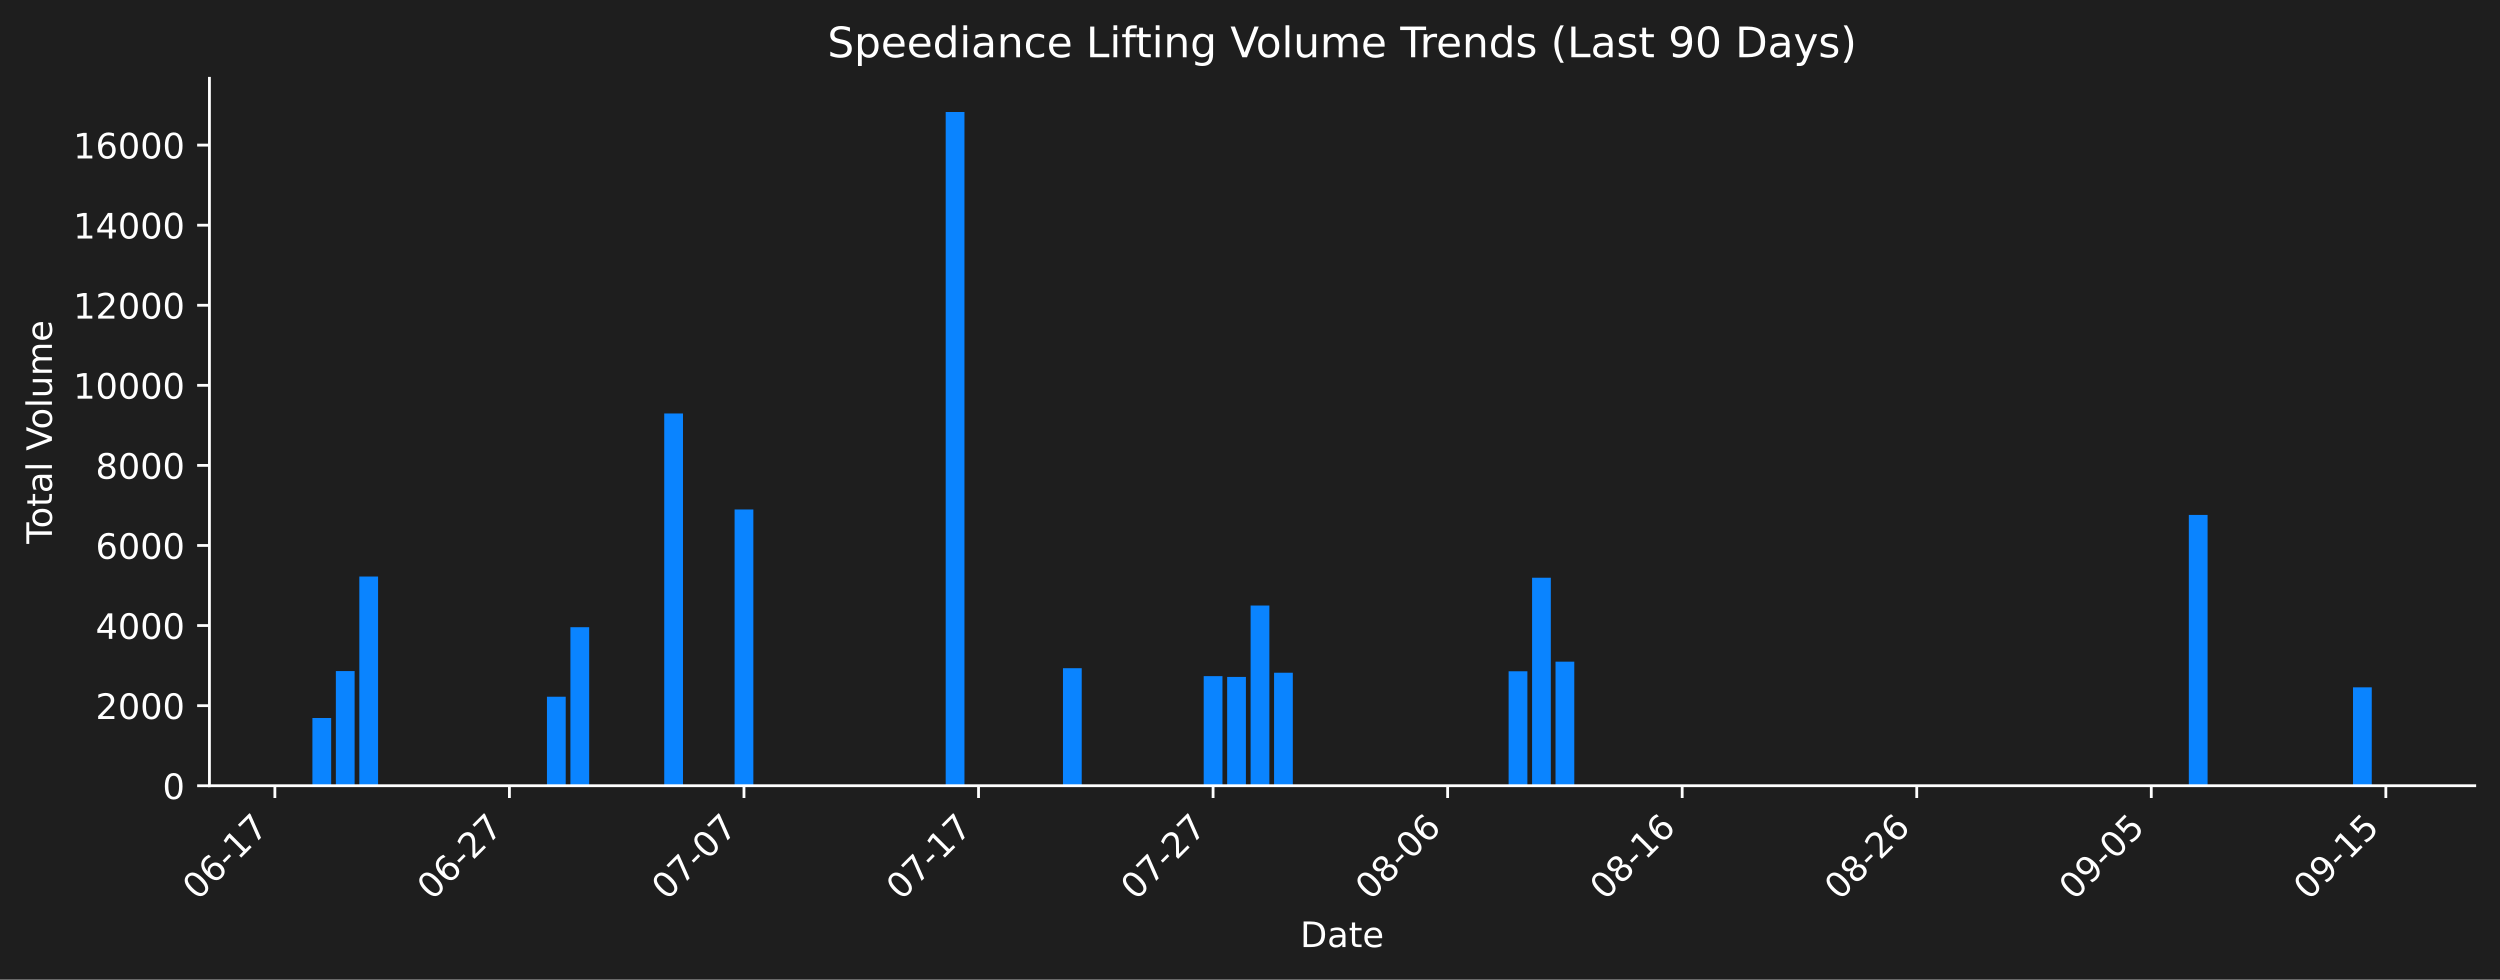
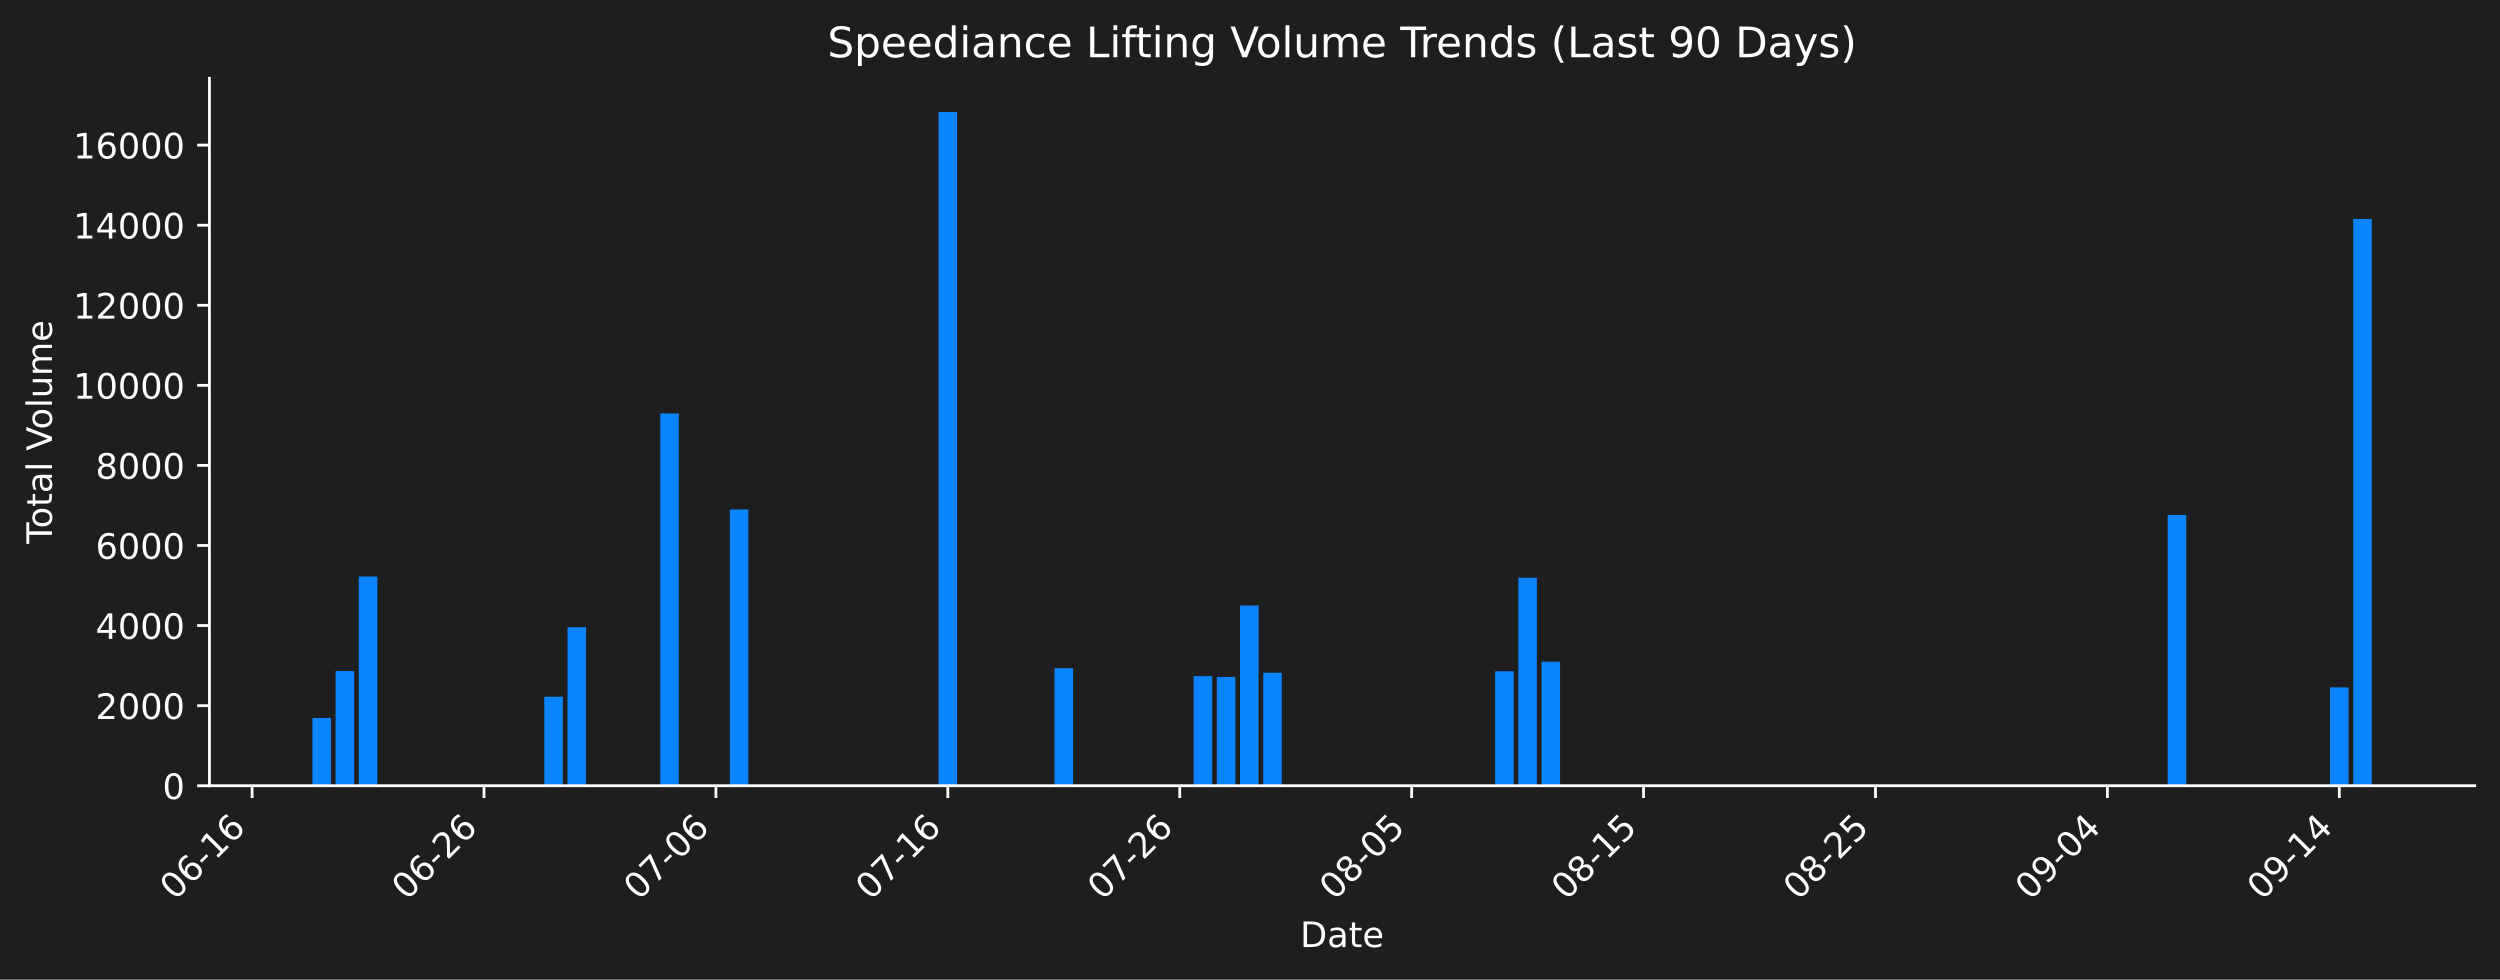
<svg xmlns="http://www.w3.org/2000/svg" xmlns:xlink="http://www.w3.org/1999/xlink" width="712.531pt" height="279.207pt" viewBox="0 0 712.531 279.207" version="1.1">
  <defs>
    <style type="text/css">*{stroke-linejoin: round; stroke-linecap: butt}</style>
  </defs>
  <g id="figure_1">
    <g id="patch_1">
      <path d="M 0 279.207  L 712.531 279.207  L 712.531 0  L 0 0  z " style="fill: #1e1e1e" />
    </g>
    <g id="axes_1">
      <g id="patch_2">
        <path d="M 59.691 223.939  L 705.331 223.939  L 705.331 22.318  L 59.691 22.318  L 59.691 223.939  z " style="fill: none" />
      </g>
      <g id="patch_3">
-         <path d="M 89.038 223.939  L 94.386 223.939  L 94.386 204.645  L 89.038 204.645  z " clip-path="url(#p7c676814a8)" style="fill: #0a84ff" />
+         <path d="M 89.038 223.939  L 94.326 223.939  L 94.326 204.645  L 89.038 204.645  z " clip-path="url(#p0a62af5ac9)" style="fill: #0a84ff" />
      </g>
      <g id="patch_4">
-         <path d="M 95.723 223.939  L 101.071 223.939  L 101.071 191.257  L 95.723 191.257  z " clip-path="url(#p7c676814a8)" style="fill: #0a84ff" />
+         <path d="M 95.648 223.939  L 100.935 223.939  L 100.935 191.257  L 95.648 191.257  z " clip-path="url(#p0a62af5ac9)" style="fill: #0a84ff" />
      </g>
      <g id="patch_5">
-         <path d="M 102.408 223.939  L 107.756 223.939  L 107.756 164.32  L 102.408 164.32  z " clip-path="url(#p7c676814a8)" style="fill: #0a84ff" />
+         <path d="M 102.257 223.939  L 107.545 223.939  L 107.545 164.32  L 102.257 164.32  z " clip-path="url(#p0a62af5ac9)" style="fill: #0a84ff" />
      </g>
      <g id="patch_6">
-         <path d="M 155.888 223.939  L 161.236 223.939  L 161.236 198.574  L 155.888 198.574  z " clip-path="url(#p7c676814a8)" style="fill: #0a84ff" />
+         <path d="M 155.135 223.939  L 160.423 223.939  L 160.423 198.574  L 155.135 198.574  z " clip-path="url(#p0a62af5ac9)" style="fill: #0a84ff" />
      </g>
      <g id="patch_7">
-         <path d="M 162.573 223.939  L 167.921 223.939  L 167.921 178.752  L 162.573 178.752  z " clip-path="url(#p7c676814a8)" style="fill: #0a84ff" />
+         <path d="M 161.745 223.939  L 167.033 223.939  L 167.033 178.752  L 161.745 178.752  z " clip-path="url(#p0a62af5ac9)" style="fill: #0a84ff" />
      </g>
      <g id="patch_8">
-         <path d="M 189.313 223.939  L 194.661 223.939  L 194.661 117.847  L 189.313 117.847  z " clip-path="url(#p7c676814a8)" style="fill: #0a84ff" />
+         <path d="M 188.184 223.939  L 193.472 223.939  L 193.472 117.847  L 188.184 117.847  z " clip-path="url(#p0a62af5ac9)" style="fill: #0a84ff" />
      </g>
      <g id="patch_9">
-         <path d="M 209.368 223.939  L 214.716 223.939  L 214.716 145.206  L 209.368 145.206  z " clip-path="url(#p7c676814a8)" style="fill: #0a84ff" />
+         <path d="M 208.013 223.939  L 213.301 223.939  L 213.301 145.206  L 208.013 145.206  z " clip-path="url(#p0a62af5ac9)" style="fill: #0a84ff" />
      </g>
      <g id="patch_10">
-         <path d="M 269.534 223.939  L 274.882 223.939  L 274.882 31.919  L 269.534 31.919  z " clip-path="url(#p7c676814a8)" style="fill: #0a84ff" />
+         <path d="M 267.501 223.939  L 272.789 223.939  L 272.789 31.919  L 267.501 31.919  z " clip-path="url(#p0a62af5ac9)" style="fill: #0a84ff" />
      </g>
      <g id="patch_11">
-         <path d="M 302.959 223.939  L 308.307 223.939  L 308.307 190.446  L 302.959 190.446  z " clip-path="url(#p7c676814a8)" style="fill: #0a84ff" />
+         <path d="M 300.55 223.939  L 305.838 223.939  L 305.838 190.446  L 300.55 190.446  z " clip-path="url(#p0a62af5ac9)" style="fill: #0a84ff" />
      </g>
      <g id="patch_12">
-         <path d="M 343.069 223.939  L 348.417 223.939  L 348.417 192.706  L 343.069 192.706  z " clip-path="url(#p7c676814a8)" style="fill: #0a84ff" />
+         <path d="M 340.208 223.939  L 345.496 223.939  L 345.496 192.706  L 340.208 192.706  z " clip-path="url(#p0a62af5ac9)" style="fill: #0a84ff" />
      </g>
      <g id="patch_13">
-         <path d="M 349.754 223.939  L 355.102 223.939  L 355.102 192.934  L 349.754 192.934  z " clip-path="url(#p7c676814a8)" style="fill: #0a84ff" />
+         <path d="M 346.818 223.939  L 352.106 223.939  L 352.106 192.934  L 346.818 192.934  z " clip-path="url(#p0a62af5ac9)" style="fill: #0a84ff" />
      </g>
      <g id="patch_14">
-         <path d="M 356.439 223.939  L 361.787 223.939  L 361.787 172.576  L 356.439 172.576  z " clip-path="url(#p7c676814a8)" style="fill: #0a84ff" />
+         <path d="M 353.428 223.939  L 358.716 223.939  L 358.716 172.576  L 353.428 172.576  z " clip-path="url(#p0a62af5ac9)" style="fill: #0a84ff" />
      </g>
      <g id="patch_15">
-         <path d="M 363.124 223.939  L 368.472 223.939  L 368.472 191.741  L 363.124 191.741  z " clip-path="url(#p7c676814a8)" style="fill: #0a84ff" />
+         <path d="M 360.037 223.939  L 365.325 223.939  L 365.325 191.741  L 360.037 191.741  z " clip-path="url(#p0a62af5ac9)" style="fill: #0a84ff" />
      </g>
      <g id="patch_16">
-         <path d="M 429.974 223.939  L 435.322 223.939  L 435.322 191.315  L 429.974 191.315  z " clip-path="url(#p7c676814a8)" style="fill: #0a84ff" />
+         <path d="M 426.135 223.939  L 431.423 223.939  L 431.423 191.315  L 426.135 191.315  z " clip-path="url(#p0a62af5ac9)" style="fill: #0a84ff" />
      </g>
      <g id="patch_17">
-         <path d="M 436.659 223.939  L 442.007 223.939  L 442.007 164.665  L 436.659 164.665  z " clip-path="url(#p7c676814a8)" style="fill: #0a84ff" />
+         <path d="M 432.745 223.939  L 438.032 223.939  L 438.032 164.665  L 432.745 164.665  z " clip-path="url(#p0a62af5ac9)" style="fill: #0a84ff" />
      </g>
      <g id="patch_18">
-         <path d="M 443.344 223.939  L 448.692 223.939  L 448.692 188.578  L 443.344 188.578  z " clip-path="url(#p7c676814a8)" style="fill: #0a84ff" />
+         <path d="M 439.354 223.939  L 444.642 223.939  L 444.642 188.578  L 439.354 188.578  z " clip-path="url(#p0a62af5ac9)" style="fill: #0a84ff" />
      </g>
      <g id="patch_19">
-         <path d="M 623.84 223.939  L 629.188 223.939  L 629.188 146.766  L 623.84 146.766  z " clip-path="url(#p7c676814a8)" style="fill: #0a84ff" />
+         <path d="M 617.818 223.939  L 623.105 223.939  L 623.105 146.766  L 617.818 146.766  z " clip-path="url(#p0a62af5ac9)" style="fill: #0a84ff" />
      </g>
      <g id="patch_20">
-         <path d="M 670.635 223.939  L 675.983 223.939  L 675.983 195.895  L 670.635 195.895  z " clip-path="url(#p7c676814a8)" style="fill: #0a84ff" />
+         <path d="M 664.086 223.939  L 669.374 223.939  L 669.374 195.895  L 664.086 195.895  z " clip-path="url(#p0a62af5ac9)" style="fill: #0a84ff" />
+       </g>
+       <g id="patch_21">
+         <path d="M 670.696 223.939  L 675.983 223.939  L 675.983 62.399  L 670.696 62.399  z " clip-path="url(#p0a62af5ac9)" style="fill: #0a84ff" />
      </g>
      <g id="matplotlib.axis_1">
        <g id="xtick_1">
          <g id="line2d_1">
            <defs>
-               <path id="mdcac51c43a" d="M 0 0  L 0 3.5  " style="stroke: #ffffff; stroke-width: 0.8" />
+               <path id="mb6d10780ef" d="M 0 0  L 0 3.5  " style="stroke: #ffffff; stroke-width: 0.8" />
            </defs>
            <g>
-               <use xlink:href="#mdcac51c43a" x="78.342" y="223.939" style="fill: #ffffff; stroke: #ffffff; stroke-width: 0.8" />
+               <use xlink:href="#mb6d10780ef" x="71.853" y="223.939" style="fill: #ffffff; stroke: #ffffff; stroke-width: 0.8" />
            </g>
          </g>
          <g id="text_1">
-             <g style="fill: #ffffff" transform="translate(56.32432 256.8584) rotate(-45) scale(0.1 -0.1)">
+             <g style="fill: #ffffff" transform="translate(49.83502 256.8584) rotate(-45) scale(0.1 -0.1)">
              <defs>
                <path id="DejaVuSans-30" d="M 2034 4250  Q 1547 4250 1301 3770  Q 1056 3291 1056 2328  Q 1056 1369 1301 889  Q 1547 409 2034 409  Q 2525 409 2770 889  Q 3016 1369 3016 2328  Q 3016 3291 2770 3770  Q 2525 4250 2034 4250  z M 2034 4750  Q 2819 4750 3233 4129  Q 3647 3509 3647 2328  Q 3647 1150 3233 529  Q 2819 -91 2034 -91  Q 1250 -91 836 529  Q 422 1150 422 2328  Q 422 3509 836 4129  Q 1250 4750 2034 4750  z " transform="scale(0.015625)" />
                <path id="DejaVuSans-36" d="M 2113 2584  Q 1688 2584 1439 2293  Q 1191 2003 1191 1497  Q 1191 994 1439 701  Q 1688 409 2113 409  Q 2538 409 2786 701  Q 3034 994 3034 1497  Q 3034 2003 2786 2293  Q 2538 2584 2113 2584  z M 3366 4563  L 3366 3988  Q 3128 4100 2886 4159  Q 2644 4219 2406 4219  Q 1781 4219 1451 3797  Q 1122 3375 1075 2522  Q 1259 2794 1537 2939  Q 1816 3084 2150 3084  Q 2853 3084 3261 2657  Q 3669 2231 3669 1497  Q 3669 778 3244 343  Q 2819 -91 2113 -91  Q 1303 -91 875 529  Q 447 1150 447 2328  Q 447 3434 972 4092  Q 1497 4750 2381 4750  Q 2619 4750 2861 4703  Q 3103 4656 3366 4563  z " transform="scale(0.015625)" />
                <path id="DejaVuSans-2d" d="M 313 2009  L 1997 2009  L 1997 1497  L 313 1497  L 313 2009  z " transform="scale(0.015625)" />
                <path id="DejaVuSans-31" d="M 794 531  L 1825 531  L 1825 4091  L 703 3866  L 703 4441  L 1819 4666  L 2450 4666  L 2450 531  L 3481 531  L 3481 0  L 794 0  L 794 531  z " transform="scale(0.015625)" />
-                 <path id="DejaVuSans-37" d="M 525 4666  L 3525 4666  L 3525 4397  L 1831 0  L 1172 0  L 2766 4134  L 525 4134  L 525 4666  z " transform="scale(0.015625)" />
              </defs>
              <use xlink:href="#DejaVuSans-30" />
              <use xlink:href="#DejaVuSans-36" transform="translate(63.62305 0)" />
              <use xlink:href="#DejaVuSans-2d" transform="translate(127.2461 0)" />
              <use xlink:href="#DejaVuSans-31" transform="translate(163.3301 0)" />
-               <use xlink:href="#DejaVuSans-37" transform="translate(226.9531 0)" />
+               <use xlink:href="#DejaVuSans-36" transform="translate(226.9531 0)" />
            </g>
          </g>
        </g>
        <g id="xtick_2">
          <g id="line2d_2">
            <g>
-               <use xlink:href="#mdcac51c43a" x="145.192" y="223.939" style="fill: #ffffff; stroke: #ffffff; stroke-width: 0.8" />
+               <use xlink:href="#mb6d10780ef" x="137.95" y="223.939" style="fill: #ffffff; stroke: #ffffff; stroke-width: 0.8" />
            </g>
          </g>
          <g id="text_2">
-             <g style="fill: #ffffff" transform="translate(123.1746 256.8584) rotate(-45) scale(0.1 -0.1)">
+             <g style="fill: #ffffff" transform="translate(115.9325 256.8584) rotate(-45) scale(0.1 -0.1)">
              <defs>
                <path id="DejaVuSans-32" d="M 1228 531  L 3431 531  L 3431 0  L 469 0  L 469 531  Q 828 903 1448 1529  Q 2069 2156 2228 2338  Q 2531 2678 2651 2914  Q 2772 3150 2772 3378  Q 2772 3750 2511 3984  Q 2250 4219 1831 4219  Q 1534 4219 1204 4116  Q 875 4013 500 3803  L 500 4441  Q 881 4594 1212 4672  Q 1544 4750 1819 4750  Q 2544 4750 2975 4387  Q 3406 4025 3406 3419  Q 3406 3131 3298 2873  Q 3191 2616 2906 2266  Q 2828 2175 2409 1742  Q 1991 1309 1228 531  z " transform="scale(0.015625)" />
              </defs>
              <use xlink:href="#DejaVuSans-30" />
              <use xlink:href="#DejaVuSans-36" transform="translate(63.62305 0)" />
              <use xlink:href="#DejaVuSans-2d" transform="translate(127.2461 0)" />
              <use xlink:href="#DejaVuSans-32" transform="translate(163.3301 0)" />
-               <use xlink:href="#DejaVuSans-37" transform="translate(226.9531 0)" />
+               <use xlink:href="#DejaVuSans-36" transform="translate(226.9531 0)" />
            </g>
          </g>
        </g>
        <g id="xtick_3">
          <g id="line2d_3">
            <g>
-               <use xlink:href="#mdcac51c43a" x="212.042" y="223.939" style="fill: #ffffff; stroke: #ffffff; stroke-width: 0.8" />
+               <use xlink:href="#mb6d10780ef" x="204.047" y="223.939" style="fill: #ffffff; stroke: #ffffff; stroke-width: 0.8" />
            </g>
          </g>
          <g id="text_3">
-             <g style="fill: #ffffff" transform="translate(190.0249 256.8584) rotate(-45) scale(0.1 -0.1)">
+             <g style="fill: #ffffff" transform="translate(182.0299 256.8584) rotate(-45) scale(0.1 -0.1)">
+               <defs>
+                 <path id="DejaVuSans-37" d="M 525 4666  L 3525 4666  L 3525 4397  L 1831 0  L 1172 0  L 2766 4134  L 525 4134  L 525 4666  z " transform="scale(0.015625)" />
+               </defs>
              <use xlink:href="#DejaVuSans-30" />
              <use xlink:href="#DejaVuSans-37" transform="translate(63.62305 0)" />
              <use xlink:href="#DejaVuSans-2d" transform="translate(127.2461 0)" />
              <use xlink:href="#DejaVuSans-30" transform="translate(163.3301 0)" />
-               <use xlink:href="#DejaVuSans-37" transform="translate(226.9531 0)" />
+               <use xlink:href="#DejaVuSans-36" transform="translate(226.9531 0)" />
            </g>
          </g>
        </g>
        <g id="xtick_4">
          <g id="line2d_4">
            <g>
-               <use xlink:href="#mdcac51c43a" x="278.893" y="223.939" style="fill: #ffffff; stroke: #ffffff; stroke-width: 0.8" />
+               <use xlink:href="#mb6d10780ef" x="270.145" y="223.939" style="fill: #ffffff; stroke: #ffffff; stroke-width: 0.8" />
            </g>
          </g>
          <g id="text_4">
-             <g style="fill: #ffffff" transform="translate(256.8752 256.8584) rotate(-45) scale(0.1 -0.1)">
+             <g style="fill: #ffffff" transform="translate(248.1274 256.8584) rotate(-45) scale(0.1 -0.1)">
              <use xlink:href="#DejaVuSans-30" />
              <use xlink:href="#DejaVuSans-37" transform="translate(63.62305 0)" />
              <use xlink:href="#DejaVuSans-2d" transform="translate(127.2461 0)" />
              <use xlink:href="#DejaVuSans-31" transform="translate(163.3301 0)" />
-               <use xlink:href="#DejaVuSans-37" transform="translate(226.9531 0)" />
+               <use xlink:href="#DejaVuSans-36" transform="translate(226.9531 0)" />
            </g>
          </g>
        </g>
        <g id="xtick_5">
          <g id="line2d_5">
            <g>
-               <use xlink:href="#mdcac51c43a" x="345.743" y="223.939" style="fill: #ffffff; stroke: #ffffff; stroke-width: 0.8" />
+               <use xlink:href="#mb6d10780ef" x="336.242" y="223.939" style="fill: #ffffff; stroke: #ffffff; stroke-width: 0.8" />
            </g>
          </g>
          <g id="text_5">
-             <g style="fill: #ffffff" transform="translate(323.7254 256.8584) rotate(-45) scale(0.1 -0.1)">
+             <g style="fill: #ffffff" transform="translate(314.2249 256.8584) rotate(-45) scale(0.1 -0.1)">
              <use xlink:href="#DejaVuSans-30" />
              <use xlink:href="#DejaVuSans-37" transform="translate(63.62305 0)" />
              <use xlink:href="#DejaVuSans-2d" transform="translate(127.2461 0)" />
              <use xlink:href="#DejaVuSans-32" transform="translate(163.3301 0)" />
-               <use xlink:href="#DejaVuSans-37" transform="translate(226.9531 0)" />
+               <use xlink:href="#DejaVuSans-36" transform="translate(226.9531 0)" />
            </g>
          </g>
        </g>
        <g id="xtick_6">
          <g id="line2d_6">
            <g>
-               <use xlink:href="#mdcac51c43a" x="412.593" y="223.939" style="fill: #ffffff; stroke: #ffffff; stroke-width: 0.8" />
+               <use xlink:href="#mb6d10780ef" x="402.34" y="223.939" style="fill: #ffffff; stroke: #ffffff; stroke-width: 0.8" />
            </g>
          </g>
          <g id="text_6">
-             <g style="fill: #ffffff" transform="translate(390.5757 256.8584) rotate(-45) scale(0.1 -0.1)">
+             <g style="fill: #ffffff" transform="translate(380.3223 256.8584) rotate(-45) scale(0.1 -0.1)">
              <defs>
                <path id="DejaVuSans-38" d="M 2034 2216  Q 1584 2216 1326 1975  Q 1069 1734 1069 1313  Q 1069 891 1326 650  Q 1584 409 2034 409  Q 2484 409 2743 651  Q 3003 894 3003 1313  Q 3003 1734 2745 1975  Q 2488 2216 2034 2216  z M 1403 2484  Q 997 2584 770 2862  Q 544 3141 544 3541  Q 544 4100 942 4425  Q 1341 4750 2034 4750  Q 2731 4750 3128 4425  Q 3525 4100 3525 3541  Q 3525 3141 3298 2862  Q 3072 2584 2669 2484  Q 3125 2378 3379 2068  Q 3634 1759 3634 1313  Q 3634 634 3220 271  Q 2806 -91 2034 -91  Q 1263 -91 848 271  Q 434 634 434 1313  Q 434 1759 690 2068  Q 947 2378 1403 2484  z M 1172 3481  Q 1172 3119 1398 2916  Q 1625 2713 2034 2713  Q 2441 2713 2670 2916  Q 2900 3119 2900 3481  Q 2900 3844 2670 4047  Q 2441 4250 2034 4250  Q 1625 4250 1398 4047  Q 1172 3844 1172 3481  z " transform="scale(0.015625)" />
+                 <path id="DejaVuSans-35" d="M 691 4666  L 3169 4666  L 3169 4134  L 1269 4134  L 1269 2991  Q 1406 3038 1543 3061  Q 1681 3084 1819 3084  Q 2600 3084 3056 2656  Q 3513 2228 3513 1497  Q 3513 744 3044 326  Q 2575 -91 1722 -91  Q 1428 -91 1123 -41  Q 819 9 494 109  L 494 744  Q 775 591 1075 516  Q 1375 441 1709 441  Q 2250 441 2565 725  Q 2881 1009 2881 1497  Q 2881 1984 2565 2268  Q 2250 2553 1709 2553  Q 1456 2553 1204 2497  Q 953 2441 691 2322  L 691 4666  z " transform="scale(0.015625)" />
              </defs>
              <use xlink:href="#DejaVuSans-30" />
              <use xlink:href="#DejaVuSans-38" transform="translate(63.62305 0)" />
              <use xlink:href="#DejaVuSans-2d" transform="translate(127.2461 0)" />
              <use xlink:href="#DejaVuSans-30" transform="translate(163.3301 0)" />
-               <use xlink:href="#DejaVuSans-36" transform="translate(226.9531 0)" />
+               <use xlink:href="#DejaVuSans-35" transform="translate(226.9531 0)" />
            </g>
          </g>
        </g>
        <g id="xtick_7">
          <g id="line2d_7">
            <g>
-               <use xlink:href="#mdcac51c43a" x="479.444" y="223.939" style="fill: #ffffff; stroke: #ffffff; stroke-width: 0.8" />
+               <use xlink:href="#mb6d10780ef" x="468.437" y="223.939" style="fill: #ffffff; stroke: #ffffff; stroke-width: 0.8" />
            </g>
          </g>
          <g id="text_7">
-             <g style="fill: #ffffff" transform="translate(457.426 256.8584) rotate(-45) scale(0.1 -0.1)">
+             <g style="fill: #ffffff" transform="translate(446.4198 256.8584) rotate(-45) scale(0.1 -0.1)">
              <use xlink:href="#DejaVuSans-30" />
              <use xlink:href="#DejaVuSans-38" transform="translate(63.62305 0)" />
              <use xlink:href="#DejaVuSans-2d" transform="translate(127.2461 0)" />
              <use xlink:href="#DejaVuSans-31" transform="translate(163.3301 0)" />
-               <use xlink:href="#DejaVuSans-36" transform="translate(226.9531 0)" />
+               <use xlink:href="#DejaVuSans-35" transform="translate(226.9531 0)" />
            </g>
          </g>
        </g>
        <g id="xtick_8">
          <g id="line2d_8">
            <g>
-               <use xlink:href="#mdcac51c43a" x="546.294" y="223.939" style="fill: #ffffff; stroke: #ffffff; stroke-width: 0.8" />
+               <use xlink:href="#mb6d10780ef" x="534.535" y="223.939" style="fill: #ffffff; stroke: #ffffff; stroke-width: 0.8" />
            </g>
          </g>
          <g id="text_8">
-             <g style="fill: #ffffff" transform="translate(524.2763 256.8584) rotate(-45) scale(0.1 -0.1)">
+             <g style="fill: #ffffff" transform="translate(512.5172 256.8584) rotate(-45) scale(0.1 -0.1)">
              <use xlink:href="#DejaVuSans-30" />
              <use xlink:href="#DejaVuSans-38" transform="translate(63.62305 0)" />
              <use xlink:href="#DejaVuSans-2d" transform="translate(127.2461 0)" />
              <use xlink:href="#DejaVuSans-32" transform="translate(163.3301 0)" />
-               <use xlink:href="#DejaVuSans-36" transform="translate(226.9531 0)" />
+               <use xlink:href="#DejaVuSans-35" transform="translate(226.9531 0)" />
            </g>
          </g>
        </g>
        <g id="xtick_9">
          <g id="line2d_9">
            <g>
-               <use xlink:href="#mdcac51c43a" x="613.144" y="223.939" style="fill: #ffffff; stroke: #ffffff; stroke-width: 0.8" />
+               <use xlink:href="#mb6d10780ef" x="600.632" y="223.939" style="fill: #ffffff; stroke: #ffffff; stroke-width: 0.8" />
            </g>
          </g>
          <g id="text_9">
-             <g style="fill: #ffffff" transform="translate(591.1266 256.8584) rotate(-45) scale(0.1 -0.1)">
+             <g style="fill: #ffffff" transform="translate(578.6147 256.8584) rotate(-45) scale(0.1 -0.1)">
              <defs>
                <path id="DejaVuSans-39" d="M 703 97  L 703 672  Q 941 559 1184 500  Q 1428 441 1663 441  Q 2288 441 2617 861  Q 2947 1281 2994 2138  Q 2813 1869 2534 1725  Q 2256 1581 1919 1581  Q 1219 1581 811 2004  Q 403 2428 403 3163  Q 403 3881 828 4315  Q 1253 4750 1959 4750  Q 2769 4750 3195 4129  Q 3622 3509 3622 2328  Q 3622 1225 3098 567  Q 2575 -91 1691 -91  Q 1453 -91 1209 -44  Q 966 3 703 97  z M 1959 2075  Q 2384 2075 2632 2365  Q 2881 2656 2881 3163  Q 2881 3666 2632 3958  Q 2384 4250 1959 4250  Q 1534 4250 1286 3958  Q 1038 3666 1038 3163  Q 1038 2656 1286 2365  Q 1534 2075 1959 2075  z " transform="scale(0.015625)" />
-                 <path id="DejaVuSans-35" d="M 691 4666  L 3169 4666  L 3169 4134  L 1269 4134  L 1269 2991  Q 1406 3038 1543 3061  Q 1681 3084 1819 3084  Q 2600 3084 3056 2656  Q 3513 2228 3513 1497  Q 3513 744 3044 326  Q 2575 -91 1722 -91  Q 1428 -91 1123 -41  Q 819 9 494 109  L 494 744  Q 775 591 1075 516  Q 1375 441 1709 441  Q 2250 441 2565 725  Q 2881 1009 2881 1497  Q 2881 1984 2565 2268  Q 2250 2553 1709 2553  Q 1456 2553 1204 2497  Q 953 2441 691 2322  L 691 4666  z " transform="scale(0.015625)" />
+                 <path id="DejaVuSans-34" d="M 2419 4116  L 825 1625  L 2419 1625  L 2419 4116  z M 2253 4666  L 3047 4666  L 3047 1625  L 3713 1625  L 3713 1100  L 3047 1100  L 3047 0  L 2419 0  L 2419 1100  L 313 1100  L 313 1709  L 2253 4666  z " transform="scale(0.015625)" />
              </defs>
              <use xlink:href="#DejaVuSans-30" />
              <use xlink:href="#DejaVuSans-39" transform="translate(63.62305 0)" />
              <use xlink:href="#DejaVuSans-2d" transform="translate(127.2461 0)" />
              <use xlink:href="#DejaVuSans-30" transform="translate(163.3301 0)" />
-               <use xlink:href="#DejaVuSans-35" transform="translate(226.9531 0)" />
+               <use xlink:href="#DejaVuSans-34" transform="translate(226.9531 0)" />
            </g>
          </g>
        </g>
        <g id="xtick_10">
          <g id="line2d_10">
            <g>
-               <use xlink:href="#mdcac51c43a" x="679.994" y="223.939" style="fill: #ffffff; stroke: #ffffff; stroke-width: 0.8" />
+               <use xlink:href="#mb6d10780ef" x="666.73" y="223.939" style="fill: #ffffff; stroke: #ffffff; stroke-width: 0.8" />
            </g>
          </g>
          <g id="text_10">
-             <g style="fill: #ffffff" transform="translate(657.9768 256.8584) rotate(-45) scale(0.1 -0.1)">
+             <g style="fill: #ffffff" transform="translate(644.7122 256.8584) rotate(-45) scale(0.1 -0.1)">
              <use xlink:href="#DejaVuSans-30" />
              <use xlink:href="#DejaVuSans-39" transform="translate(63.62305 0)" />
              <use xlink:href="#DejaVuSans-2d" transform="translate(127.2461 0)" />
              <use xlink:href="#DejaVuSans-31" transform="translate(163.3301 0)" />
-               <use xlink:href="#DejaVuSans-35" transform="translate(226.9531 0)" />
+               <use xlink:href="#DejaVuSans-34" transform="translate(226.9531 0)" />
            </g>
          </g>
        </g>
        <g id="text_11">
          <g style="fill: #ffffff" transform="translate(370.5598 269.9274) scale(0.1 -0.1)">
            <defs>
              <path id="DejaVuSans-44" d="M 1259 4147  L 1259 519  L 2022 519  Q 2988 519 3436 956  Q 3884 1394 3884 2338  Q 3884 3275 3436 3711  Q 2988 4147 2022 4147  L 1259 4147  z M 628 4666  L 1925 4666  Q 3281 4666 3915 4102  Q 4550 3538 4550 2338  Q 4550 1131 3912 565  Q 3275 0 1925 0  L 628 0  L 628 4666  z " transform="scale(0.015625)" />
              <path id="DejaVuSans-61" d="M 2194 1759  Q 1497 1759 1228 1600  Q 959 1441 959 1056  Q 959 750 1161 570  Q 1363 391 1709 391  Q 2188 391 2477 730  Q 2766 1069 2766 1631  L 2766 1759  L 2194 1759  z M 3341 1997  L 3341 0  L 2766 0  L 2766 531  Q 2569 213 2275 61  Q 1981 -91 1556 -91  Q 1019 -91 701 211  Q 384 513 384 1019  Q 384 1609 779 1909  Q 1175 2209 1959 2209  L 2766 2209  L 2766 2266  Q 2766 2663 2505 2880  Q 2244 3097 1772 3097  Q 1472 3097 1187 3025  Q 903 2953 641 2809  L 641 3341  Q 956 3463 1253 3523  Q 1550 3584 1831 3584  Q 2591 3584 2966 3190  Q 3341 2797 3341 1997  z " transform="scale(0.015625)" />
              <path id="DejaVuSans-74" d="M 1172 4494  L 1172 3500  L 2356 3500  L 2356 3053  L 1172 3053  L 1172 1153  Q 1172 725 1289 603  Q 1406 481 1766 481  L 2356 481  L 2356 0  L 1766 0  Q 1100 0 847 248  Q 594 497 594 1153  L 594 3053  L 172 3053  L 172 3500  L 594 3500  L 594 4494  L 1172 4494  z " transform="scale(0.015625)" />
              <path id="DejaVuSans-65" d="M 3597 1894  L 3597 1613  L 953 1613  Q 991 1019 1311 708  Q 1631 397 2203 397  Q 2534 397 2845 478  Q 3156 559 3463 722  L 3463 178  Q 3153 47 2828 -22  Q 2503 -91 2169 -91  Q 1331 -91 842 396  Q 353 884 353 1716  Q 353 2575 817 3079  Q 1281 3584 2069 3584  Q 2775 3584 3186 3129  Q 3597 2675 3597 1894  z M 3022 2063  Q 3016 2534 2758 2815  Q 2500 3097 2075 3097  Q 1594 3097 1305 2825  Q 1016 2553 972 2059  L 3022 2063  z " transform="scale(0.015625)" />
            </defs>
            <use xlink:href="#DejaVuSans-44" />
            <use xlink:href="#DejaVuSans-61" transform="translate(77.00195 0)" />
            <use xlink:href="#DejaVuSans-74" transform="translate(138.2812 0)" />
            <use xlink:href="#DejaVuSans-65" transform="translate(177.4902 0)" />
          </g>
        </g>
      </g>
      <g id="matplotlib.axis_2">
        <g id="ytick_1">
          <g id="line2d_11">
            <defs>
-               <path id="mfbf8ad603e" d="M 0 0  L -3.5 0  " style="stroke: #ffffff; stroke-width: 0.8" />
+               <path id="m14393488ec" d="M 0 0  L -3.5 0  " style="stroke: #ffffff; stroke-width: 0.8" />
            </defs>
            <g>
-               <use xlink:href="#mfbf8ad603e" x="59.691" y="223.939" style="fill: #ffffff; stroke: #ffffff; stroke-width: 0.8" />
+               <use xlink:href="#m14393488ec" x="59.691" y="223.939" style="fill: #ffffff; stroke: #ffffff; stroke-width: 0.8" />
            </g>
          </g>
          <g id="text_12">
            <g style="fill: #ffffff" transform="translate(46.32812 227.7378) scale(0.1 -0.1)">
              <use xlink:href="#DejaVuSans-30" />
            </g>
          </g>
        </g>
        <g id="ytick_2">
          <g id="line2d_12">
            <g>
-               <use xlink:href="#mfbf8ad603e" x="59.691" y="201.116" style="fill: #ffffff; stroke: #ffffff; stroke-width: 0.8" />
+               <use xlink:href="#m14393488ec" x="59.691" y="201.116" style="fill: #ffffff; stroke: #ffffff; stroke-width: 0.8" />
            </g>
          </g>
          <g id="text_13">
            <g style="fill: #ffffff" transform="translate(27.24063 204.915) scale(0.1 -0.1)">
              <use xlink:href="#DejaVuSans-32" />
              <use xlink:href="#DejaVuSans-30" transform="translate(63.62305 0)" />
              <use xlink:href="#DejaVuSans-30" transform="translate(127.2461 0)" />
              <use xlink:href="#DejaVuSans-30" transform="translate(190.8691 0)" />
            </g>
          </g>
        </g>
        <g id="ytick_3">
          <g id="line2d_13">
            <g>
-               <use xlink:href="#mfbf8ad603e" x="59.691" y="178.293" style="fill: #ffffff; stroke: #ffffff; stroke-width: 0.8" />
+               <use xlink:href="#m14393488ec" x="59.691" y="178.293" style="fill: #ffffff; stroke: #ffffff; stroke-width: 0.8" />
            </g>
          </g>
          <g id="text_14">
            <g style="fill: #ffffff" transform="translate(27.24063 182.0922) scale(0.1 -0.1)">
-               <defs>
-                 <path id="DejaVuSans-34" d="M 2419 4116  L 825 1625  L 2419 1625  L 2419 4116  z M 2253 4666  L 3047 4666  L 3047 1625  L 3713 1625  L 3713 1100  L 3047 1100  L 3047 0  L 2419 0  L 2419 1100  L 313 1100  L 313 1709  L 2253 4666  z " transform="scale(0.015625)" />
-               </defs>
              <use xlink:href="#DejaVuSans-34" />
              <use xlink:href="#DejaVuSans-30" transform="translate(63.62305 0)" />
              <use xlink:href="#DejaVuSans-30" transform="translate(127.2461 0)" />
              <use xlink:href="#DejaVuSans-30" transform="translate(190.8691 0)" />
            </g>
          </g>
        </g>
        <g id="ytick_4">
          <g id="line2d_14">
            <g>
-               <use xlink:href="#mfbf8ad603e" x="59.691" y="155.47" style="fill: #ffffff; stroke: #ffffff; stroke-width: 0.8" />
+               <use xlink:href="#m14393488ec" x="59.691" y="155.47" style="fill: #ffffff; stroke: #ffffff; stroke-width: 0.8" />
            </g>
          </g>
          <g id="text_15">
            <g style="fill: #ffffff" transform="translate(27.24063 159.2694) scale(0.1 -0.1)">
              <use xlink:href="#DejaVuSans-36" />
              <use xlink:href="#DejaVuSans-30" transform="translate(63.62305 0)" />
              <use xlink:href="#DejaVuSans-30" transform="translate(127.2461 0)" />
              <use xlink:href="#DejaVuSans-30" transform="translate(190.8691 0)" />
            </g>
          </g>
        </g>
        <g id="ytick_5">
          <g id="line2d_15">
            <g>
-               <use xlink:href="#mfbf8ad603e" x="59.691" y="132.647" style="fill: #ffffff; stroke: #ffffff; stroke-width: 0.8" />
+               <use xlink:href="#m14393488ec" x="59.691" y="132.647" style="fill: #ffffff; stroke: #ffffff; stroke-width: 0.8" />
            </g>
          </g>
          <g id="text_16">
            <g style="fill: #ffffff" transform="translate(27.24063 136.4466) scale(0.1 -0.1)">
              <use xlink:href="#DejaVuSans-38" />
              <use xlink:href="#DejaVuSans-30" transform="translate(63.62305 0)" />
              <use xlink:href="#DejaVuSans-30" transform="translate(127.2461 0)" />
              <use xlink:href="#DejaVuSans-30" transform="translate(190.8691 0)" />
            </g>
          </g>
        </g>
        <g id="ytick_6">
          <g id="line2d_16">
            <g>
-               <use xlink:href="#mfbf8ad603e" x="59.691" y="109.825" style="fill: #ffffff; stroke: #ffffff; stroke-width: 0.8" />
+               <use xlink:href="#m14393488ec" x="59.691" y="109.825" style="fill: #ffffff; stroke: #ffffff; stroke-width: 0.8" />
            </g>
          </g>
          <g id="text_17">
            <g style="fill: #ffffff" transform="translate(20.87813 113.6239) scale(0.1 -0.1)">
              <use xlink:href="#DejaVuSans-31" />
              <use xlink:href="#DejaVuSans-30" transform="translate(63.62305 0)" />
              <use xlink:href="#DejaVuSans-30" transform="translate(127.2461 0)" />
              <use xlink:href="#DejaVuSans-30" transform="translate(190.8691 0)" />
              <use xlink:href="#DejaVuSans-30" transform="translate(254.4922 0)" />
            </g>
          </g>
        </g>
        <g id="ytick_7">
          <g id="line2d_17">
            <g>
-               <use xlink:href="#mfbf8ad603e" x="59.691" y="87.002" style="fill: #ffffff; stroke: #ffffff; stroke-width: 0.8" />
+               <use xlink:href="#m14393488ec" x="59.691" y="87.002" style="fill: #ffffff; stroke: #ffffff; stroke-width: 0.8" />
            </g>
          </g>
          <g id="text_18">
            <g style="fill: #ffffff" transform="translate(20.87813 90.80109) scale(0.1 -0.1)">
              <use xlink:href="#DejaVuSans-31" />
              <use xlink:href="#DejaVuSans-32" transform="translate(63.62305 0)" />
              <use xlink:href="#DejaVuSans-30" transform="translate(127.2461 0)" />
              <use xlink:href="#DejaVuSans-30" transform="translate(190.8691 0)" />
              <use xlink:href="#DejaVuSans-30" transform="translate(254.4922 0)" />
            </g>
          </g>
        </g>
        <g id="ytick_8">
          <g id="line2d_18">
            <g>
-               <use xlink:href="#mfbf8ad603e" x="59.691" y="64.179" style="fill: #ffffff; stroke: #ffffff; stroke-width: 0.8" />
+               <use xlink:href="#m14393488ec" x="59.691" y="64.179" style="fill: #ffffff; stroke: #ffffff; stroke-width: 0.8" />
            </g>
          </g>
          <g id="text_19">
            <g style="fill: #ffffff" transform="translate(20.87813 67.97831) scale(0.1 -0.1)">
              <use xlink:href="#DejaVuSans-31" />
              <use xlink:href="#DejaVuSans-34" transform="translate(63.62305 0)" />
              <use xlink:href="#DejaVuSans-30" transform="translate(127.2461 0)" />
              <use xlink:href="#DejaVuSans-30" transform="translate(190.8691 0)" />
              <use xlink:href="#DejaVuSans-30" transform="translate(254.4922 0)" />
            </g>
          </g>
        </g>
        <g id="ytick_9">
          <g id="line2d_19">
            <g>
-               <use xlink:href="#mfbf8ad603e" x="59.691" y="41.356" style="fill: #ffffff; stroke: #ffffff; stroke-width: 0.8" />
+               <use xlink:href="#m14393488ec" x="59.691" y="41.356" style="fill: #ffffff; stroke: #ffffff; stroke-width: 0.8" />
            </g>
          </g>
          <g id="text_20">
            <g style="fill: #ffffff" transform="translate(20.87813 45.15553) scale(0.1 -0.1)">
              <use xlink:href="#DejaVuSans-31" />
              <use xlink:href="#DejaVuSans-36" transform="translate(63.62305 0)" />
              <use xlink:href="#DejaVuSans-30" transform="translate(127.2461 0)" />
              <use xlink:href="#DejaVuSans-30" transform="translate(190.8691 0)" />
              <use xlink:href="#DejaVuSans-30" transform="translate(254.4922 0)" />
            </g>
          </g>
        </g>
        <g id="text_21">
          <g style="fill: #ffffff" transform="translate(14.79844 154.9908) rotate(-90) scale(0.1 -0.1)">
            <defs>
              <path id="DejaVuSans-54" d="M -19 4666  L 3928 4666  L 3928 4134  L 2272 4134  L 2272 0  L 1638 0  L 1638 4134  L -19 4134  L -19 4666  z " transform="scale(0.015625)" />
              <path id="DejaVuSans-6f" d="M 1959 3097  Q 1497 3097 1228 2736  Q 959 2375 959 1747  Q 959 1119 1226 758  Q 1494 397 1959 397  Q 2419 397 2687 759  Q 2956 1122 2956 1747  Q 2956 2369 2687 2733  Q 2419 3097 1959 3097  z M 1959 3584  Q 2709 3584 3137 3096  Q 3566 2609 3566 1747  Q 3566 888 3137 398  Q 2709 -91 1959 -91  Q 1206 -91 779 398  Q 353 888 353 1747  Q 353 2609 779 3096  Q 1206 3584 1959 3584  z " transform="scale(0.015625)" />
              <path id="DejaVuSans-6c" d="M 603 4863  L 1178 4863  L 1178 0  L 603 0  L 603 4863  z " transform="scale(0.015625)" />
              <path id="DejaVuSans-20" transform="scale(0.015625)" />
              <path id="DejaVuSans-56" d="M 1831 0  L 50 4666  L 709 4666  L 2188 738  L 3669 4666  L 4325 4666  L 2547 0  L 1831 0  z " transform="scale(0.015625)" />
              <path id="DejaVuSans-75" d="M 544 1381  L 544 3500  L 1119 3500  L 1119 1403  Q 1119 906 1312 657  Q 1506 409 1894 409  Q 2359 409 2629 706  Q 2900 1003 2900 1516  L 2900 3500  L 3475 3500  L 3475 0  L 2900 0  L 2900 538  Q 2691 219 2414 64  Q 2138 -91 1772 -91  Q 1169 -91 856 284  Q 544 659 544 1381  z M 1991 3584  L 1991 3584  z " transform="scale(0.015625)" />
              <path id="DejaVuSans-6d" d="M 3328 2828  Q 3544 3216 3844 3400  Q 4144 3584 4550 3584  Q 5097 3584 5394 3201  Q 5691 2819 5691 2113  L 5691 0  L 5113 0  L 5113 2094  Q 5113 2597 4934 2840  Q 4756 3084 4391 3084  Q 3944 3084 3684 2787  Q 3425 2491 3425 1978  L 3425 0  L 2847 0  L 2847 2094  Q 2847 2600 2669 2842  Q 2491 3084 2119 3084  Q 1678 3084 1418 2786  Q 1159 2488 1159 1978  L 1159 0  L 581 0  L 581 3500  L 1159 3500  L 1159 2956  Q 1356 3278 1631 3431  Q 1906 3584 2284 3584  Q 2666 3584 2933 3390  Q 3200 3197 3328 2828  z " transform="scale(0.015625)" />
            </defs>
            <use xlink:href="#DejaVuSans-54" />
            <use xlink:href="#DejaVuSans-6f" transform="translate(44.08398 0)" />
            <use xlink:href="#DejaVuSans-74" transform="translate(105.2656 0)" />
            <use xlink:href="#DejaVuSans-61" transform="translate(144.4746 0)" />
            <use xlink:href="#DejaVuSans-6c" transform="translate(205.7539 0)" />
            <use xlink:href="#DejaVuSans-20" transform="translate(233.5371 0)" />
            <use xlink:href="#DejaVuSans-56" transform="translate(265.3242 0)" />
            <use xlink:href="#DejaVuSans-6f" transform="translate(325.9824 0)" />
            <use xlink:href="#DejaVuSans-6c" transform="translate(387.1641 0)" />
            <use xlink:href="#DejaVuSans-75" transform="translate(414.9473 0)" />
            <use xlink:href="#DejaVuSans-6d" transform="translate(478.3262 0)" />
            <use xlink:href="#DejaVuSans-65" transform="translate(575.7383 0)" />
          </g>
        </g>
      </g>
-       <g id="patch_21">
+       <g id="patch_22">
        <path d="M 59.691 223.939  L 59.691 22.318  " style="fill: none; stroke: #ffffff; stroke-width: 0.8; stroke-linejoin: miter; stroke-linecap: square" />
      </g>
-       <g id="patch_22">
+       <g id="patch_23">
        <path d="M 59.691 223.939  L 705.331 223.939  " style="fill: none; stroke: #ffffff; stroke-width: 0.8; stroke-linejoin: miter; stroke-linecap: square" />
      </g>
      <g id="text_22">
        <g style="fill: #ffffff" transform="translate(235.8284 16.31812) scale(0.12 -0.12)">
          <defs>
            <path id="DejaVuSans-53" d="M 3425 4513  L 3425 3897  Q 3066 4069 2747 4153  Q 2428 4238 2131 4238  Q 1616 4238 1336 4038  Q 1056 3838 1056 3469  Q 1056 3159 1242 3001  Q 1428 2844 1947 2747  L 2328 2669  Q 3034 2534 3370 2195  Q 3706 1856 3706 1288  Q 3706 609 3251 259  Q 2797 -91 1919 -91  Q 1588 -91 1214 -16  Q 841 59 441 206  L 441 856  Q 825 641 1194 531  Q 1563 422 1919 422  Q 2459 422 2753 634  Q 3047 847 3047 1241  Q 3047 1584 2836 1778  Q 2625 1972 2144 2069  L 1759 2144  Q 1053 2284 737 2584  Q 422 2884 422 3419  Q 422 4038 858 4394  Q 1294 4750 2059 4750  Q 2388 4750 2728 4690  Q 3069 4631 3425 4513  z " transform="scale(0.015625)" />
            <path id="DejaVuSans-70" d="M 1159 525  L 1159 -1331  L 581 -1331  L 581 3500  L 1159 3500  L 1159 2969  Q 1341 3281 1617 3432  Q 1894 3584 2278 3584  Q 2916 3584 3314 3078  Q 3713 2572 3713 1747  Q 3713 922 3314 415  Q 2916 -91 2278 -91  Q 1894 -91 1617 61  Q 1341 213 1159 525  z M 3116 1747  Q 3116 2381 2855 2742  Q 2594 3103 2138 3103  Q 1681 3103 1420 2742  Q 1159 2381 1159 1747  Q 1159 1113 1420 752  Q 1681 391 2138 391  Q 2594 391 2855 752  Q 3116 1113 3116 1747  z " transform="scale(0.015625)" />
            <path id="DejaVuSans-64" d="M 2906 2969  L 2906 4863  L 3481 4863  L 3481 0  L 2906 0  L 2906 525  Q 2725 213 2448 61  Q 2172 -91 1784 -91  Q 1150 -91 751 415  Q 353 922 353 1747  Q 353 2572 751 3078  Q 1150 3584 1784 3584  Q 2172 3584 2448 3432  Q 2725 3281 2906 2969  z M 947 1747  Q 947 1113 1208 752  Q 1469 391 1925 391  Q 2381 391 2643 752  Q 2906 1113 2906 1747  Q 2906 2381 2643 2742  Q 2381 3103 1925 3103  Q 1469 3103 1208 2742  Q 947 2381 947 1747  z " transform="scale(0.015625)" />
            <path id="DejaVuSans-69" d="M 603 3500  L 1178 3500  L 1178 0  L 603 0  L 603 3500  z M 603 4863  L 1178 4863  L 1178 4134  L 603 4134  L 603 4863  z " transform="scale(0.015625)" />
            <path id="DejaVuSans-6e" d="M 3513 2113  L 3513 0  L 2938 0  L 2938 2094  Q 2938 2591 2744 2837  Q 2550 3084 2163 3084  Q 1697 3084 1428 2787  Q 1159 2491 1159 1978  L 1159 0  L 581 0  L 581 3500  L 1159 3500  L 1159 2956  Q 1366 3272 1645 3428  Q 1925 3584 2291 3584  Q 2894 3584 3203 3211  Q 3513 2838 3513 2113  z " transform="scale(0.015625)" />
            <path id="DejaVuSans-63" d="M 3122 3366  L 3122 2828  Q 2878 2963 2633 3030  Q 2388 3097 2138 3097  Q 1578 3097 1268 2742  Q 959 2388 959 1747  Q 959 1106 1268 751  Q 1578 397 2138 397  Q 2388 397 2633 464  Q 2878 531 3122 666  L 3122 134  Q 2881 22 2623 -34  Q 2366 -91 2075 -91  Q 1284 -91 818 406  Q 353 903 353 1747  Q 353 2603 823 3093  Q 1294 3584 2113 3584  Q 2378 3584 2631 3529  Q 2884 3475 3122 3366  z " transform="scale(0.015625)" />
            <path id="DejaVuSans-4c" d="M 628 4666  L 1259 4666  L 1259 531  L 3531 531  L 3531 0  L 628 0  L 628 4666  z " transform="scale(0.015625)" />
            <path id="DejaVuSans-66" d="M 2375 4863  L 2375 4384  L 1825 4384  Q 1516 4384 1395 4259  Q 1275 4134 1275 3809  L 1275 3500  L 2222 3500  L 2222 3053  L 1275 3053  L 1275 0  L 697 0  L 697 3053  L 147 3053  L 147 3500  L 697 3500  L 697 3744  Q 697 4328 969 4595  Q 1241 4863 1831 4863  L 2375 4863  z " transform="scale(0.015625)" />
            <path id="DejaVuSans-67" d="M 2906 1791  Q 2906 2416 2648 2759  Q 2391 3103 1925 3103  Q 1463 3103 1205 2759  Q 947 2416 947 1791  Q 947 1169 1205 825  Q 1463 481 1925 481  Q 2391 481 2648 825  Q 2906 1169 2906 1791  z M 3481 434  Q 3481 -459 3084 -895  Q 2688 -1331 1869 -1331  Q 1566 -1331 1297 -1286  Q 1028 -1241 775 -1147  L 775 -588  Q 1028 -725 1275 -790  Q 1522 -856 1778 -856  Q 2344 -856 2625 -561  Q 2906 -266 2906 331  L 2906 616  Q 2728 306 2450 153  Q 2172 0 1784 0  Q 1141 0 747 490  Q 353 981 353 1791  Q 353 2603 747 3093  Q 1141 3584 1784 3584  Q 2172 3584 2450 3431  Q 2728 3278 2906 2969  L 2906 3500  L 3481 3500  L 3481 434  z " transform="scale(0.015625)" />
            <path id="DejaVuSans-72" d="M 2631 2963  Q 2534 3019 2420 3045  Q 2306 3072 2169 3072  Q 1681 3072 1420 2755  Q 1159 2438 1159 1844  L 1159 0  L 581 0  L 581 3500  L 1159 3500  L 1159 2956  Q 1341 3275 1631 3429  Q 1922 3584 2338 3584  Q 2397 3584 2469 3576  Q 2541 3569 2628 3553  L 2631 2963  z " transform="scale(0.015625)" />
            <path id="DejaVuSans-73" d="M 2834 3397  L 2834 2853  Q 2591 2978 2328 3040  Q 2066 3103 1784 3103  Q 1356 3103 1142 2972  Q 928 2841 928 2578  Q 928 2378 1081 2264  Q 1234 2150 1697 2047  L 1894 2003  Q 2506 1872 2764 1633  Q 3022 1394 3022 966  Q 3022 478 2636 193  Q 2250 -91 1575 -91  Q 1294 -91 989 -36  Q 684 19 347 128  L 347 722  Q 666 556 975 473  Q 1284 391 1588 391  Q 1994 391 2212 530  Q 2431 669 2431 922  Q 2431 1156 2273 1281  Q 2116 1406 1581 1522  L 1381 1569  Q 847 1681 609 1914  Q 372 2147 372 2553  Q 372 3047 722 3315  Q 1072 3584 1716 3584  Q 2034 3584 2315 3537  Q 2597 3491 2834 3397  z " transform="scale(0.015625)" />
            <path id="DejaVuSans-28" d="M 1984 4856  Q 1566 4138 1362 3434  Q 1159 2731 1159 2009  Q 1159 1288 1364 580  Q 1569 -128 1984 -844  L 1484 -844  Q 1016 -109 783 600  Q 550 1309 550 2009  Q 550 2706 781 3412  Q 1013 4119 1484 4856  L 1984 4856  z " transform="scale(0.015625)" />
            <path id="DejaVuSans-79" d="M 2059 -325  Q 1816 -950 1584 -1140  Q 1353 -1331 966 -1331  L 506 -1331  L 506 -850  L 844 -850  Q 1081 -850 1212 -737  Q 1344 -625 1503 -206  L 1606 56  L 191 3500  L 800 3500  L 1894 763  L 2988 3500  L 3597 3500  L 2059 -325  z " transform="scale(0.015625)" />
            <path id="DejaVuSans-29" d="M 513 4856  L 1013 4856  Q 1481 4119 1714 3412  Q 1947 2706 1947 2009  Q 1947 1309 1714 600  Q 1481 -109 1013 -844  L 513 -844  Q 928 -128 1133 580  Q 1338 1288 1338 2009  Q 1338 2731 1133 3434  Q 928 4138 513 4856  z " transform="scale(0.015625)" />
          </defs>
          <use xlink:href="#DejaVuSans-53" />
          <use xlink:href="#DejaVuSans-70" transform="translate(63.47656 0)" />
          <use xlink:href="#DejaVuSans-65" transform="translate(126.9531 0)" />
          <use xlink:href="#DejaVuSans-65" transform="translate(188.4766 0)" />
          <use xlink:href="#DejaVuSans-64" transform="translate(250 0)" />
          <use xlink:href="#DejaVuSans-69" transform="translate(313.4766 0)" />
          <use xlink:href="#DejaVuSans-61" transform="translate(341.2598 0)" />
          <use xlink:href="#DejaVuSans-6e" transform="translate(402.5391 0)" />
          <use xlink:href="#DejaVuSans-63" transform="translate(465.918 0)" />
          <use xlink:href="#DejaVuSans-65" transform="translate(520.8984 0)" />
          <use xlink:href="#DejaVuSans-20" transform="translate(582.4219 0)" />
          <use xlink:href="#DejaVuSans-4c" transform="translate(614.209 0)" />
          <use xlink:href="#DejaVuSans-69" transform="translate(669.9219 0)" />
          <use xlink:href="#DejaVuSans-66" transform="translate(697.7051 0)" />
          <use xlink:href="#DejaVuSans-74" transform="translate(731.1602 0)" />
          <use xlink:href="#DejaVuSans-69" transform="translate(770.3691 0)" />
          <use xlink:href="#DejaVuSans-6e" transform="translate(798.1523 0)" />
          <use xlink:href="#DejaVuSans-67" transform="translate(861.5312 0)" />
          <use xlink:href="#DejaVuSans-20" transform="translate(925.0078 0)" />
          <use xlink:href="#DejaVuSans-56" transform="translate(956.7949 0)" />
          <use xlink:href="#DejaVuSans-6f" transform="translate(1017.453 0)" />
          <use xlink:href="#DejaVuSans-6c" transform="translate(1078.635 0)" />
          <use xlink:href="#DejaVuSans-75" transform="translate(1106.418 0)" />
          <use xlink:href="#DejaVuSans-6d" transform="translate(1169.797 0)" />
          <use xlink:href="#DejaVuSans-65" transform="translate(1267.209 0)" />
          <use xlink:href="#DejaVuSans-20" transform="translate(1328.732 0)" />
          <use xlink:href="#DejaVuSans-54" transform="translate(1360.52 0)" />
          <use xlink:href="#DejaVuSans-72" transform="translate(1406.854 0)" />
          <use xlink:href="#DejaVuSans-65" transform="translate(1445.717 0)" />
          <use xlink:href="#DejaVuSans-6e" transform="translate(1507.24 0)" />
          <use xlink:href="#DejaVuSans-64" transform="translate(1570.619 0)" />
          <use xlink:href="#DejaVuSans-73" transform="translate(1634.096 0)" />
          <use xlink:href="#DejaVuSans-20" transform="translate(1686.195 0)" />
          <use xlink:href="#DejaVuSans-28" transform="translate(1717.982 0)" />
          <use xlink:href="#DejaVuSans-4c" transform="translate(1756.996 0)" />
          <use xlink:href="#DejaVuSans-61" transform="translate(1812.709 0)" />
          <use xlink:href="#DejaVuSans-73" transform="translate(1873.988 0)" />
          <use xlink:href="#DejaVuSans-74" transform="translate(1926.088 0)" />
          <use xlink:href="#DejaVuSans-20" transform="translate(1965.297 0)" />
          <use xlink:href="#DejaVuSans-39" transform="translate(1997.084 0)" />
          <use xlink:href="#DejaVuSans-30" transform="translate(2060.707 0)" />
          <use xlink:href="#DejaVuSans-20" transform="translate(2124.33 0)" />
          <use xlink:href="#DejaVuSans-44" transform="translate(2156.117 0)" />
          <use xlink:href="#DejaVuSans-61" transform="translate(2233.119 0)" />
          <use xlink:href="#DejaVuSans-79" transform="translate(2294.398 0)" />
          <use xlink:href="#DejaVuSans-73" transform="translate(2353.578 0)" />
          <use xlink:href="#DejaVuSans-29" transform="translate(2405.678 0)" />
        </g>
      </g>
    </g>
  </g>
  <defs>
-     <clipPath id="p7c676814a8">
+     <clipPath id="p0a62af5ac9">
      <rect x="59.691" y="22.318" width="645.64" height="201.62" />
    </clipPath>
  </defs>
</svg>
